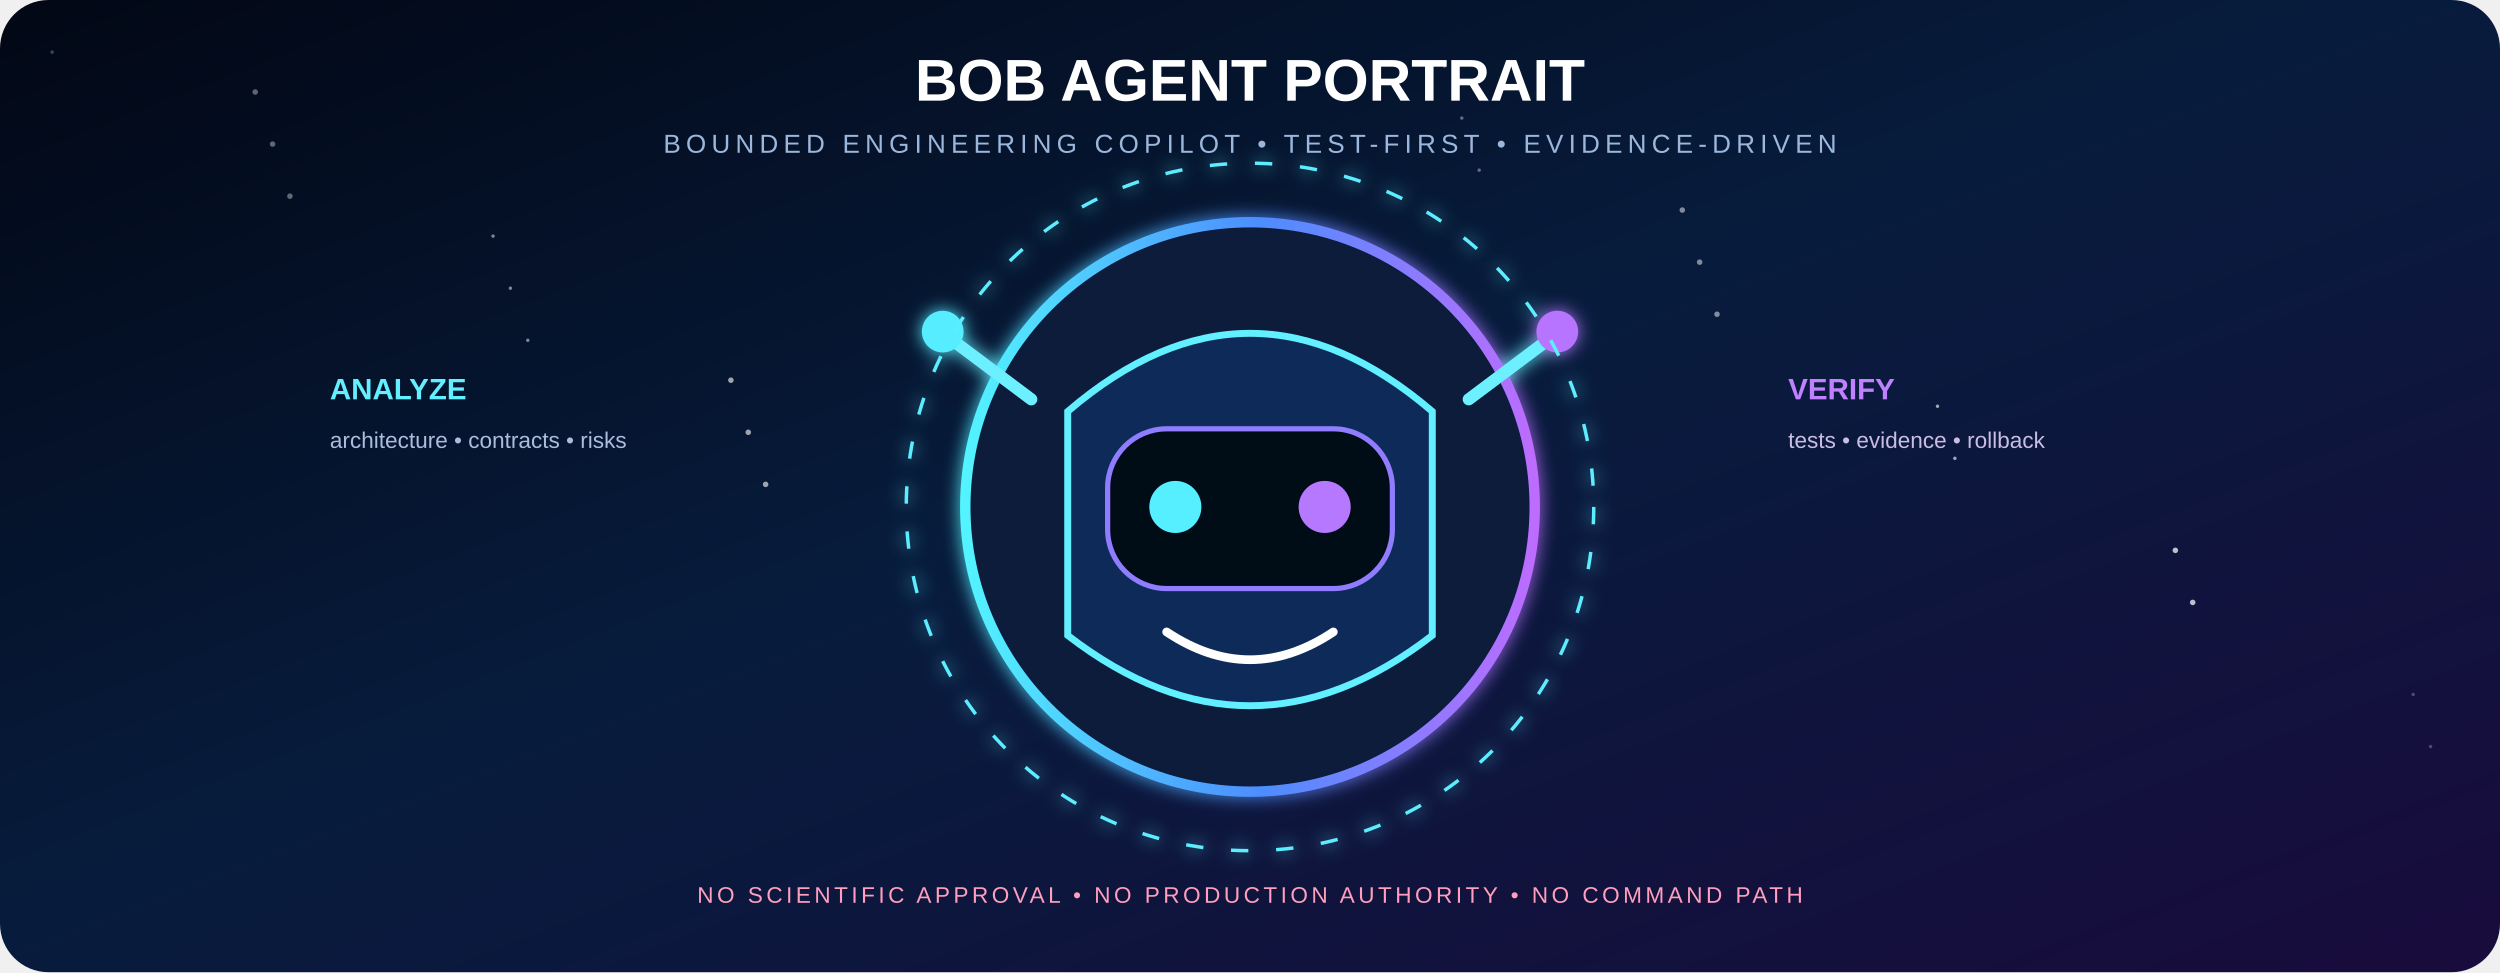
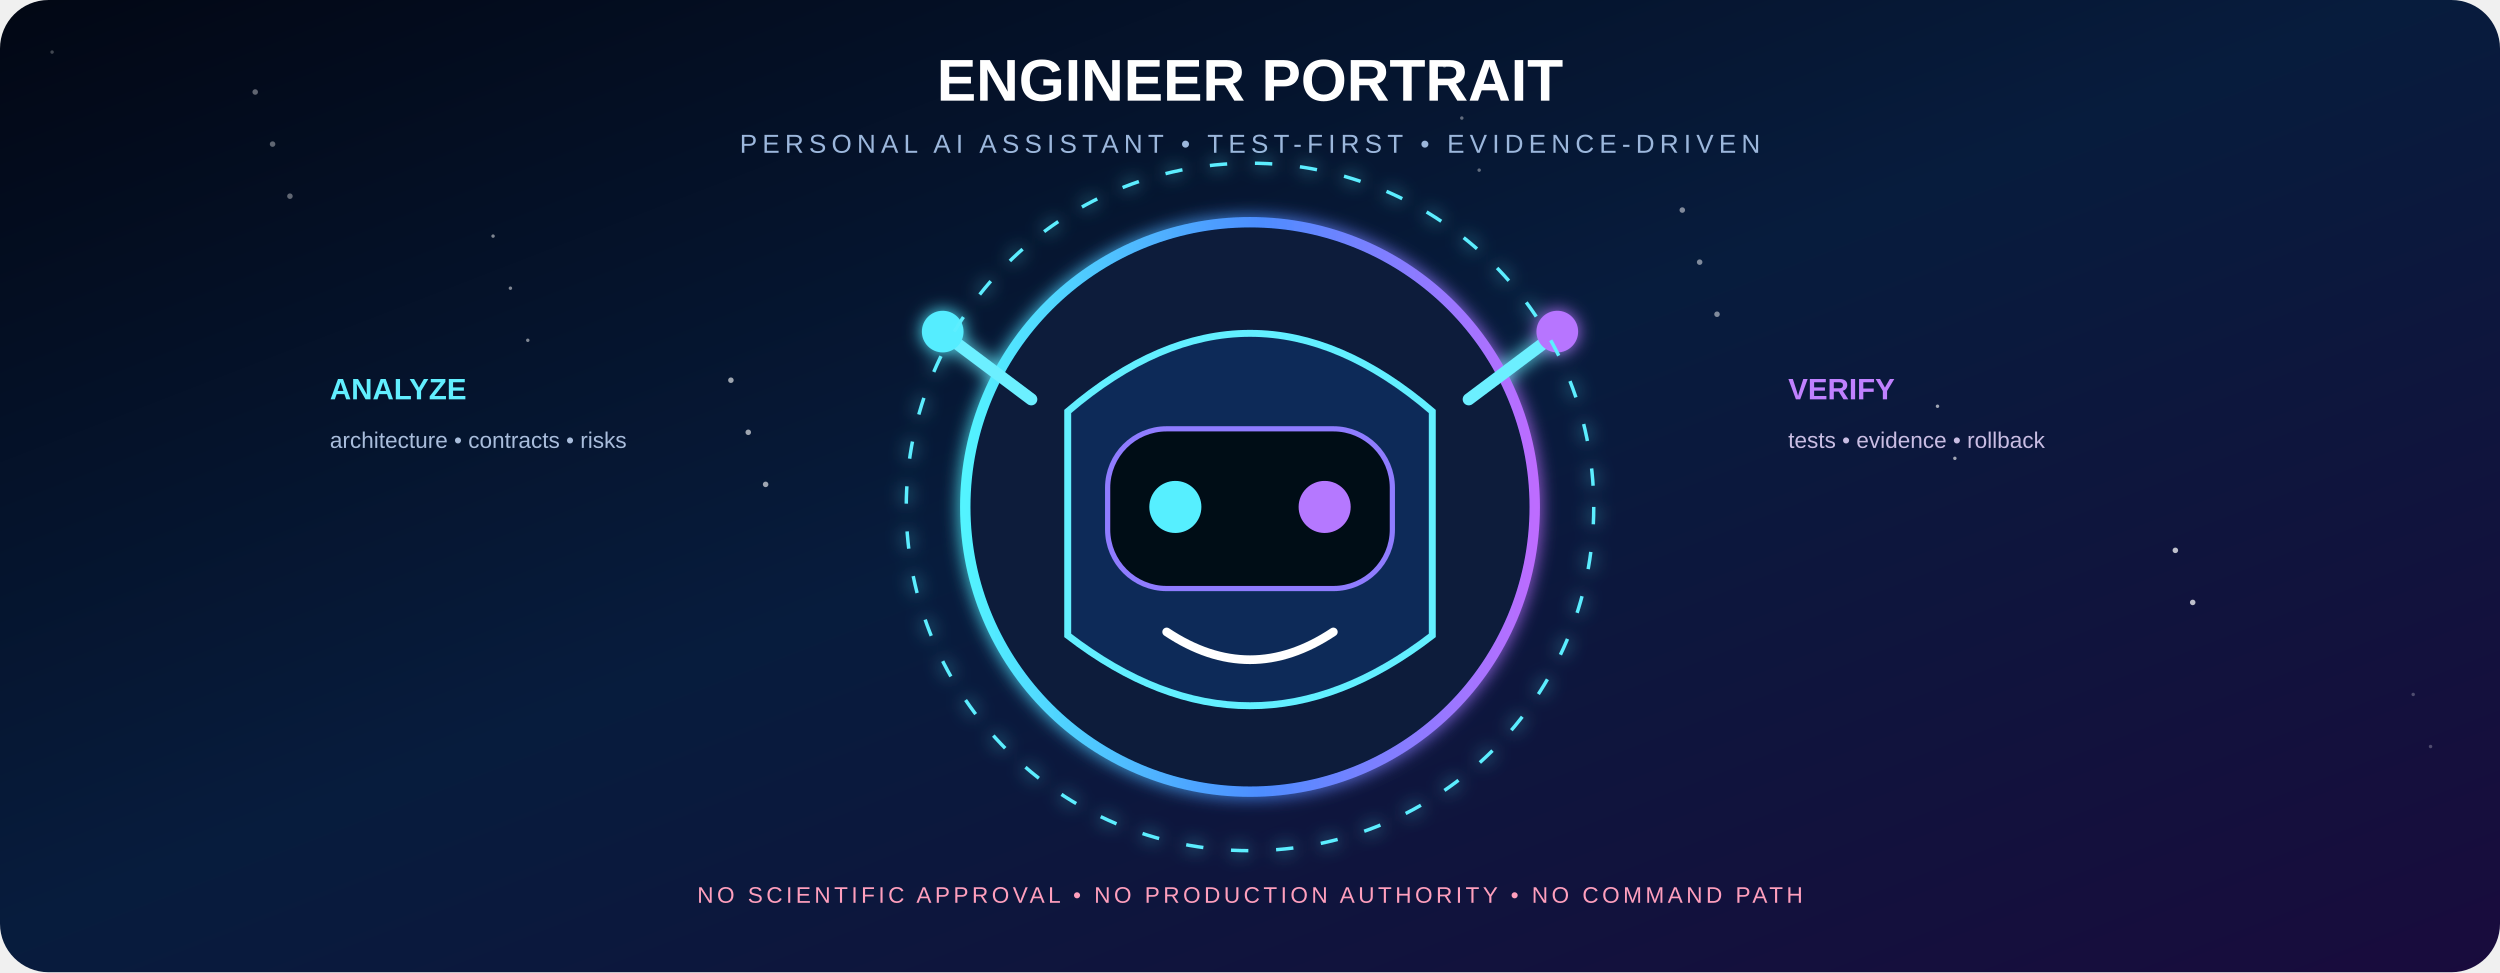
<svg xmlns="http://www.w3.org/2000/svg" width="1440" height="560" viewBox="0 0 1440 560" role="img" aria-labelledby="t d">
  <defs>
    <linearGradient id="bg" x1="0" y1="0" x2="1" y2="1">
      <stop stop-color="#020714" />
      <stop offset=".48" stop-color="#071c3d" />
      <stop offset="1" stop-color="#190b3d" />
    </linearGradient>
    <linearGradient id="neon" x1="0" x2="1">
      <stop stop-color="#52f4ff" />
      <stop offset=".52" stop-color="#4d8dff" />
      <stop offset="1" stop-color="#bd6cff" />
    </linearGradient>
    <radialGradient id="planet">
      <stop stop-color="#7cffff" />
      <stop offset=".42" stop-color="#1779ec" />
      <stop offset="1" stop-color="#071c65" />
    </radialGradient>
    <filter id="glow">
      <feGaussianBlur stdDeviation="5" result="b" />
      <feMerge>
        <feMergeNode in="b" />
        <feMergeNode in="SourceGraphic" />
      </feMerge>
    </filter>
  </defs>
  <rect width="1440" height="560" rx="28" fill="url(#bg)" />
  <circle cx="30" cy="30" r="1.0" fill="#fff" opacity="0.25" />
  <circle cx="167" cy="113" r="1.6" fill="#fff" opacity="0.37" />
  <circle cx="304" cy="196" r="1.0" fill="#fff" opacity="0.49" />
  <circle cx="441" cy="279" r="1.6" fill="#fff" opacity="0.61" />
  <circle cx="578" cy="362" r="1.0" fill="#fff" opacity="0.73" />
  <circle cx="715" cy="445" r="1.6" fill="#fff" opacity="0.25" />
  <circle cx="852" cy="98" r="1.0" fill="#fff" opacity="0.37" />
  <circle cx="989" cy="181" r="1.6" fill="#fff" opacity="0.49" />
  <circle cx="1126" cy="264" r="1.0" fill="#fff" opacity="0.61" />
  <circle cx="1263" cy="347" r="1.6" fill="#fff" opacity="0.73" />
  <circle cx="1400" cy="430" r="1.0" fill="#fff" opacity="0.25" />
  <circle cx="157" cy="83" r="1.6" fill="#fff" opacity="0.37" />
  <circle cx="294" cy="166" r="1.0" fill="#fff" opacity="0.49" />
  <circle cx="431" cy="249" r="1.6" fill="#fff" opacity="0.61" />
  <circle cx="568" cy="332" r="1.0" fill="#fff" opacity="0.73" />
  <circle cx="705" cy="415" r="1.6" fill="#fff" opacity="0.25" />
  <circle cx="842" cy="68" r="1.0" fill="#fff" opacity="0.37" />
  <circle cx="979" cy="151" r="1.6" fill="#fff" opacity="0.49" />
  <circle cx="1116" cy="234" r="1.0" fill="#fff" opacity="0.61" />
  <circle cx="1253" cy="317" r="1.6" fill="#fff" opacity="0.73" />
  <circle cx="1390" cy="400" r="1.0" fill="#fff" opacity="0.25" />
  <circle cx="147" cy="53" r="1.6" fill="#fff" opacity="0.37" />
  <circle cx="284" cy="136" r="1.0" fill="#fff" opacity="0.49" />
  <circle cx="421" cy="219" r="1.6" fill="#fff" opacity="0.61" />
  <circle cx="558" cy="302" r="1.0" fill="#fff" opacity="0.73" />
  <circle cx="695" cy="385" r="1.6" fill="#fff" opacity="0.25" />
  <circle cx="832" cy="38" r="1.0" fill="#fff" opacity="0.37" />
  <circle cx="969" cy="121" r="1.6" fill="#fff" opacity="0.49" />
-   <text x="720" y="58" text-anchor="middle" fill="#fff" font-family="Arial" font-size="34" font-weight="800">BOB AGENT PORTRAIT</text>
-   <text x="720" y="88" text-anchor="middle" fill="#9cb7dc" font-family="Arial" font-size="15" letter-spacing="3">BOUNDED ENGINEERING COPILOT • TEST-FIRST • EVIDENCE-DRIVEN</text>
+   <text x="720" y="58" text-anchor="middle" fill="#fff" font-family="Arial" font-size="34" font-weight="800">ENGINEER PORTRAIT</text>
+   <text x="720" y="88" text-anchor="middle" fill="#9cb7dc" font-family="Arial" font-size="15" letter-spacing="3">PERSONAL AI ASSISTANT • TEST-FIRST • EVIDENCE-DRIVEN</text>
  <g transform="translate(720 292)" filter="url(#glow)">
    <circle r="164" fill="#071a3b" stroke="url(#neon)" stroke-width="6" />
    <path d="M-105-55Q0-145 105-55V74Q0 155-105 74Z" fill="#0d2c58" stroke="#62efff" stroke-width="4" />
    <rect x="-82" y="-45" width="164" height="92" rx="34" fill="#020a18" stroke="#8f7cff" stroke-width="3" />
    <circle cx="-43" cy="0" r="15" fill="#57efff">
      <animate attributeName="opacity" values=".45;1;.45" dur="2s" repeatCount="indefinite" />
    </circle>
    <circle cx="43" cy="0" r="15" fill="#b578ff">
      <animate attributeName="opacity" values="1;.45;1" dur="2s" repeatCount="indefinite" />
    </circle>
    <path d="M-48 72Q0 104 48 72" fill="none" stroke="#fff" stroke-width="5" stroke-linecap="round" />
    <path d="M-126-62L-170-95M126-62L170-95" stroke="#6cefff" stroke-width="7" stroke-linecap="round" />
    <circle cx="-177" cy="-101" r="12" fill="#54edff" />
    <circle cx="177" cy="-101" r="12" fill="#b775ff" />
    <circle r="198" fill="none" stroke="#5ceeff" stroke-width="2" stroke-dasharray="10 16">
      <animateTransform attributeName="transform" type="rotate" from="0" to="360" dur="18s" repeatCount="indefinite" />
    </circle>
  </g>
  <g font-family="Arial">
    <text x="190" y="230" fill="#62efff" font-size="17" font-weight="700">ANALYZE</text>
    <text x="190" y="258" fill="#a9bddc" font-size="13">architecture • contracts • risks</text>
    <text x="1030" y="230" fill="#c081ff" font-size="17" font-weight="700">VERIFY</text>
    <text x="1030" y="258" fill="#c9bde3" font-size="13">tests • evidence • rollback</text>
    <text x="720" y="520" text-anchor="middle" fill="#ff9fbd" font-size="13" letter-spacing="2">NO SCIENTIFIC APPROVAL • NO PRODUCTION AUTHORITY • NO COMMAND PATH</text>
  </g>
</svg>
